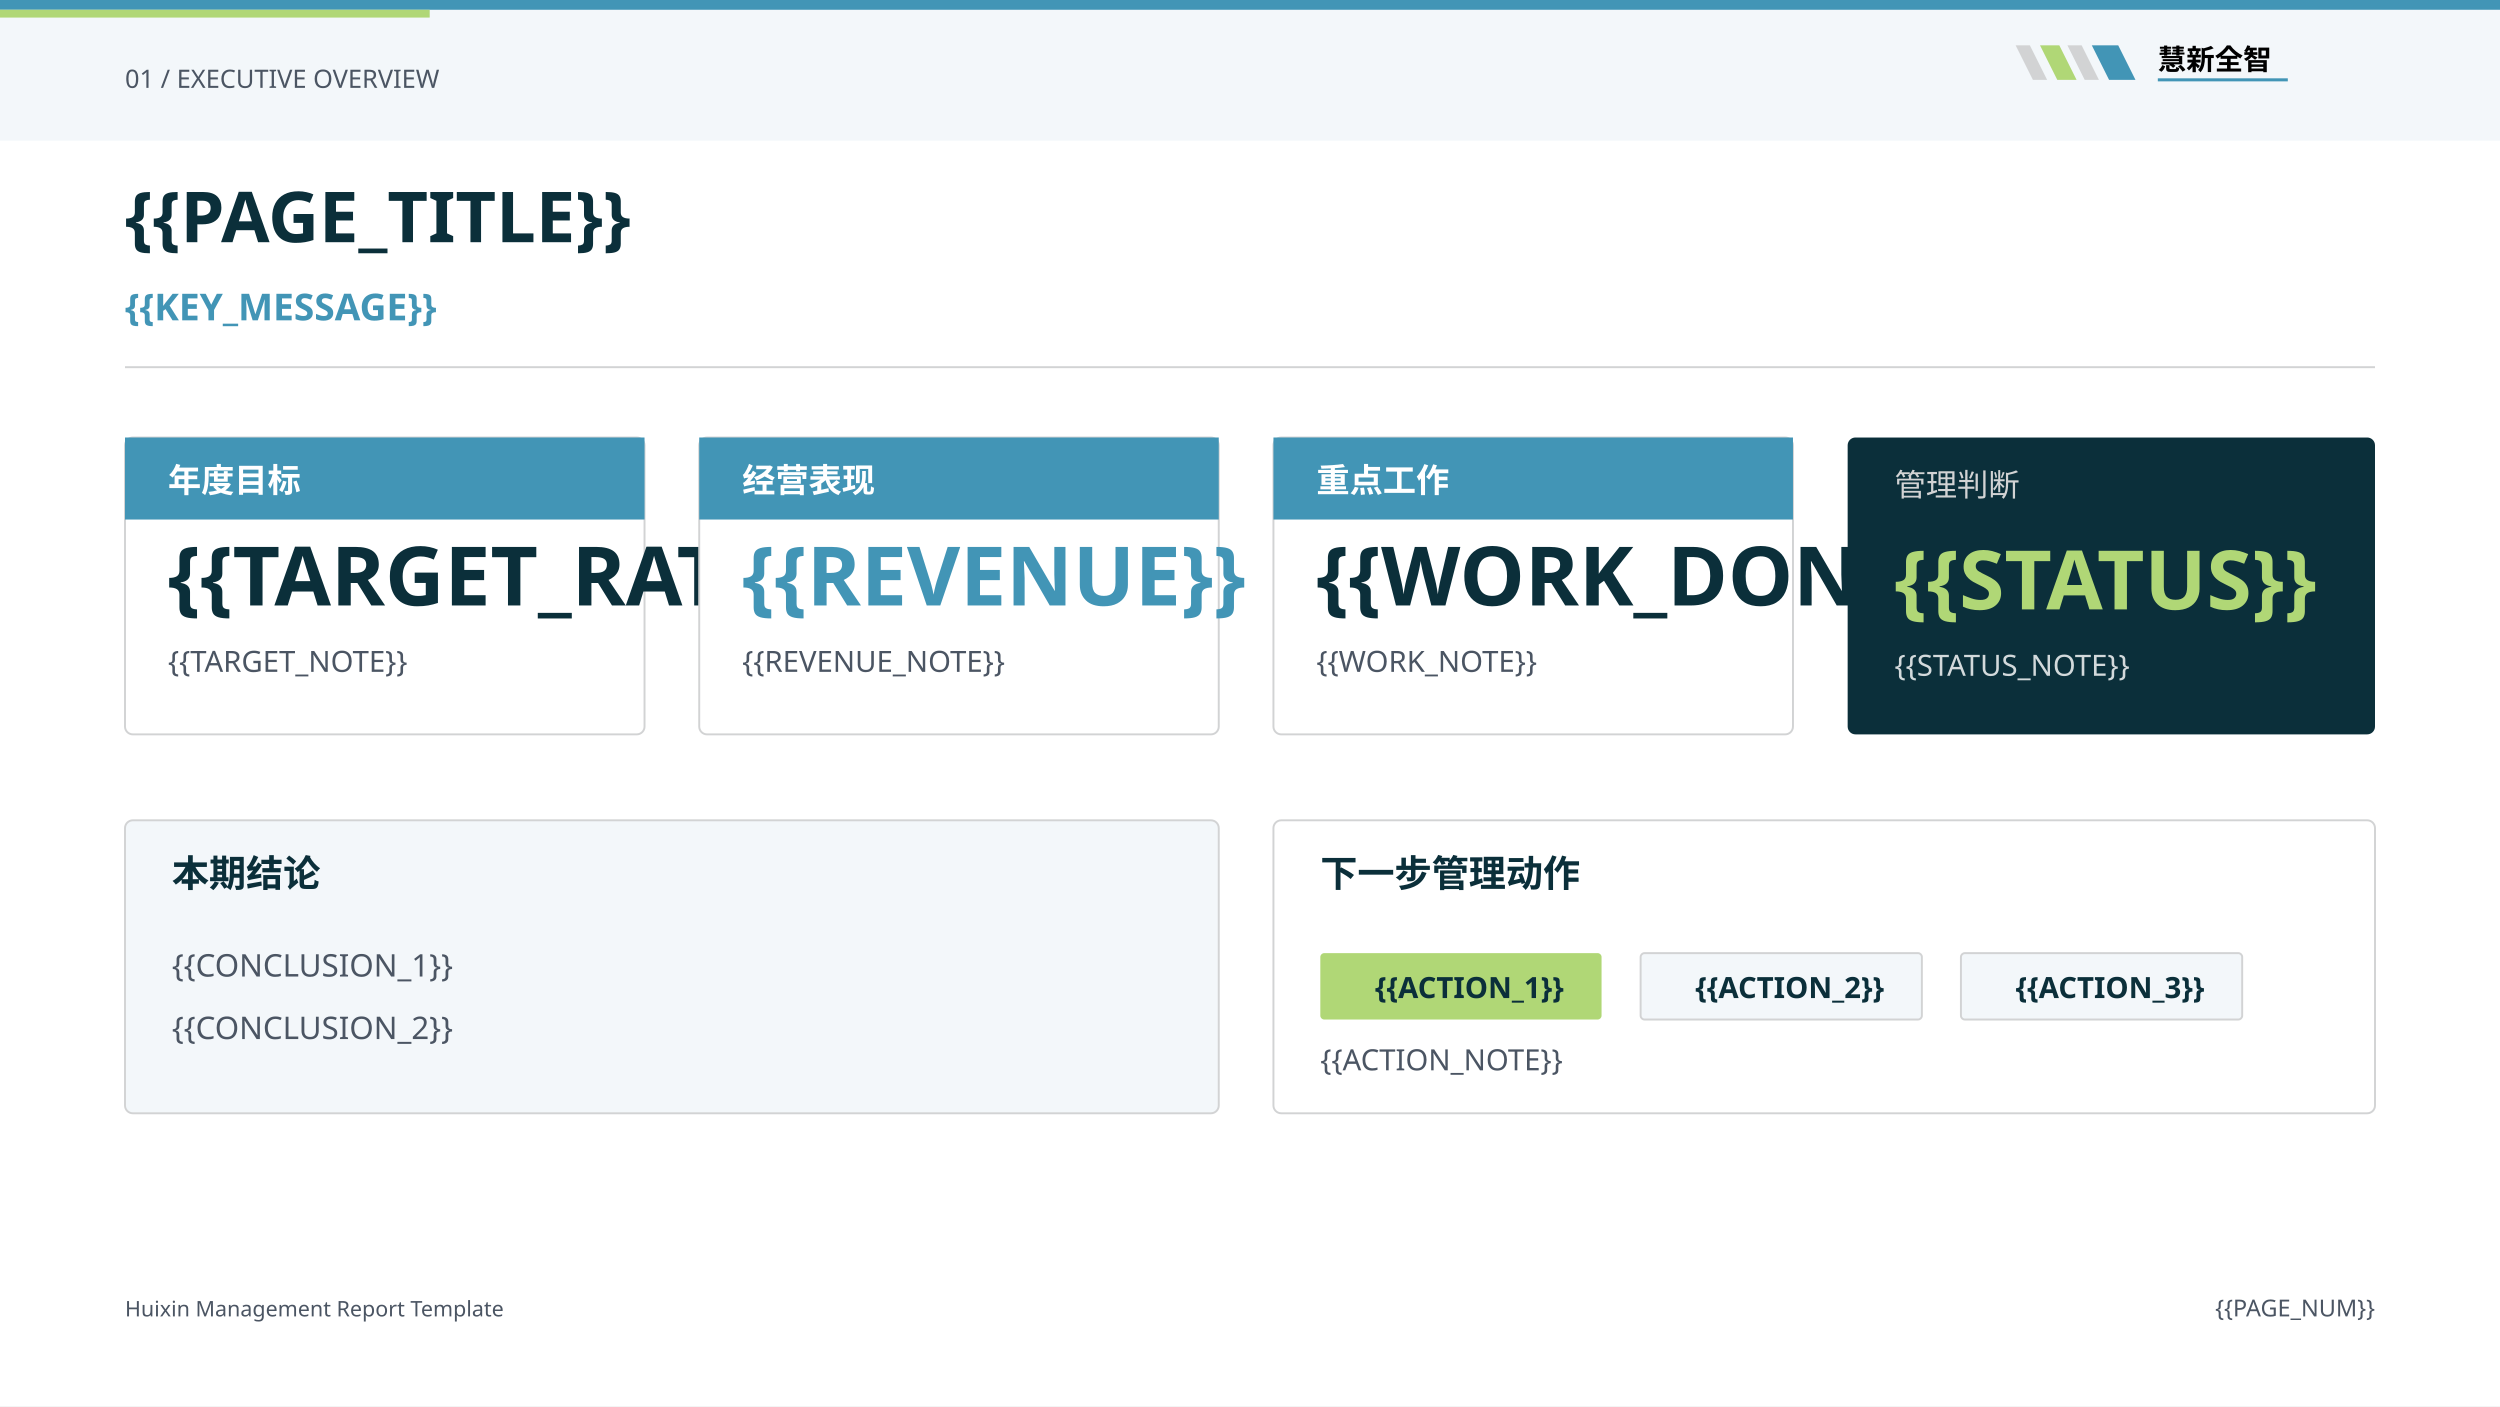
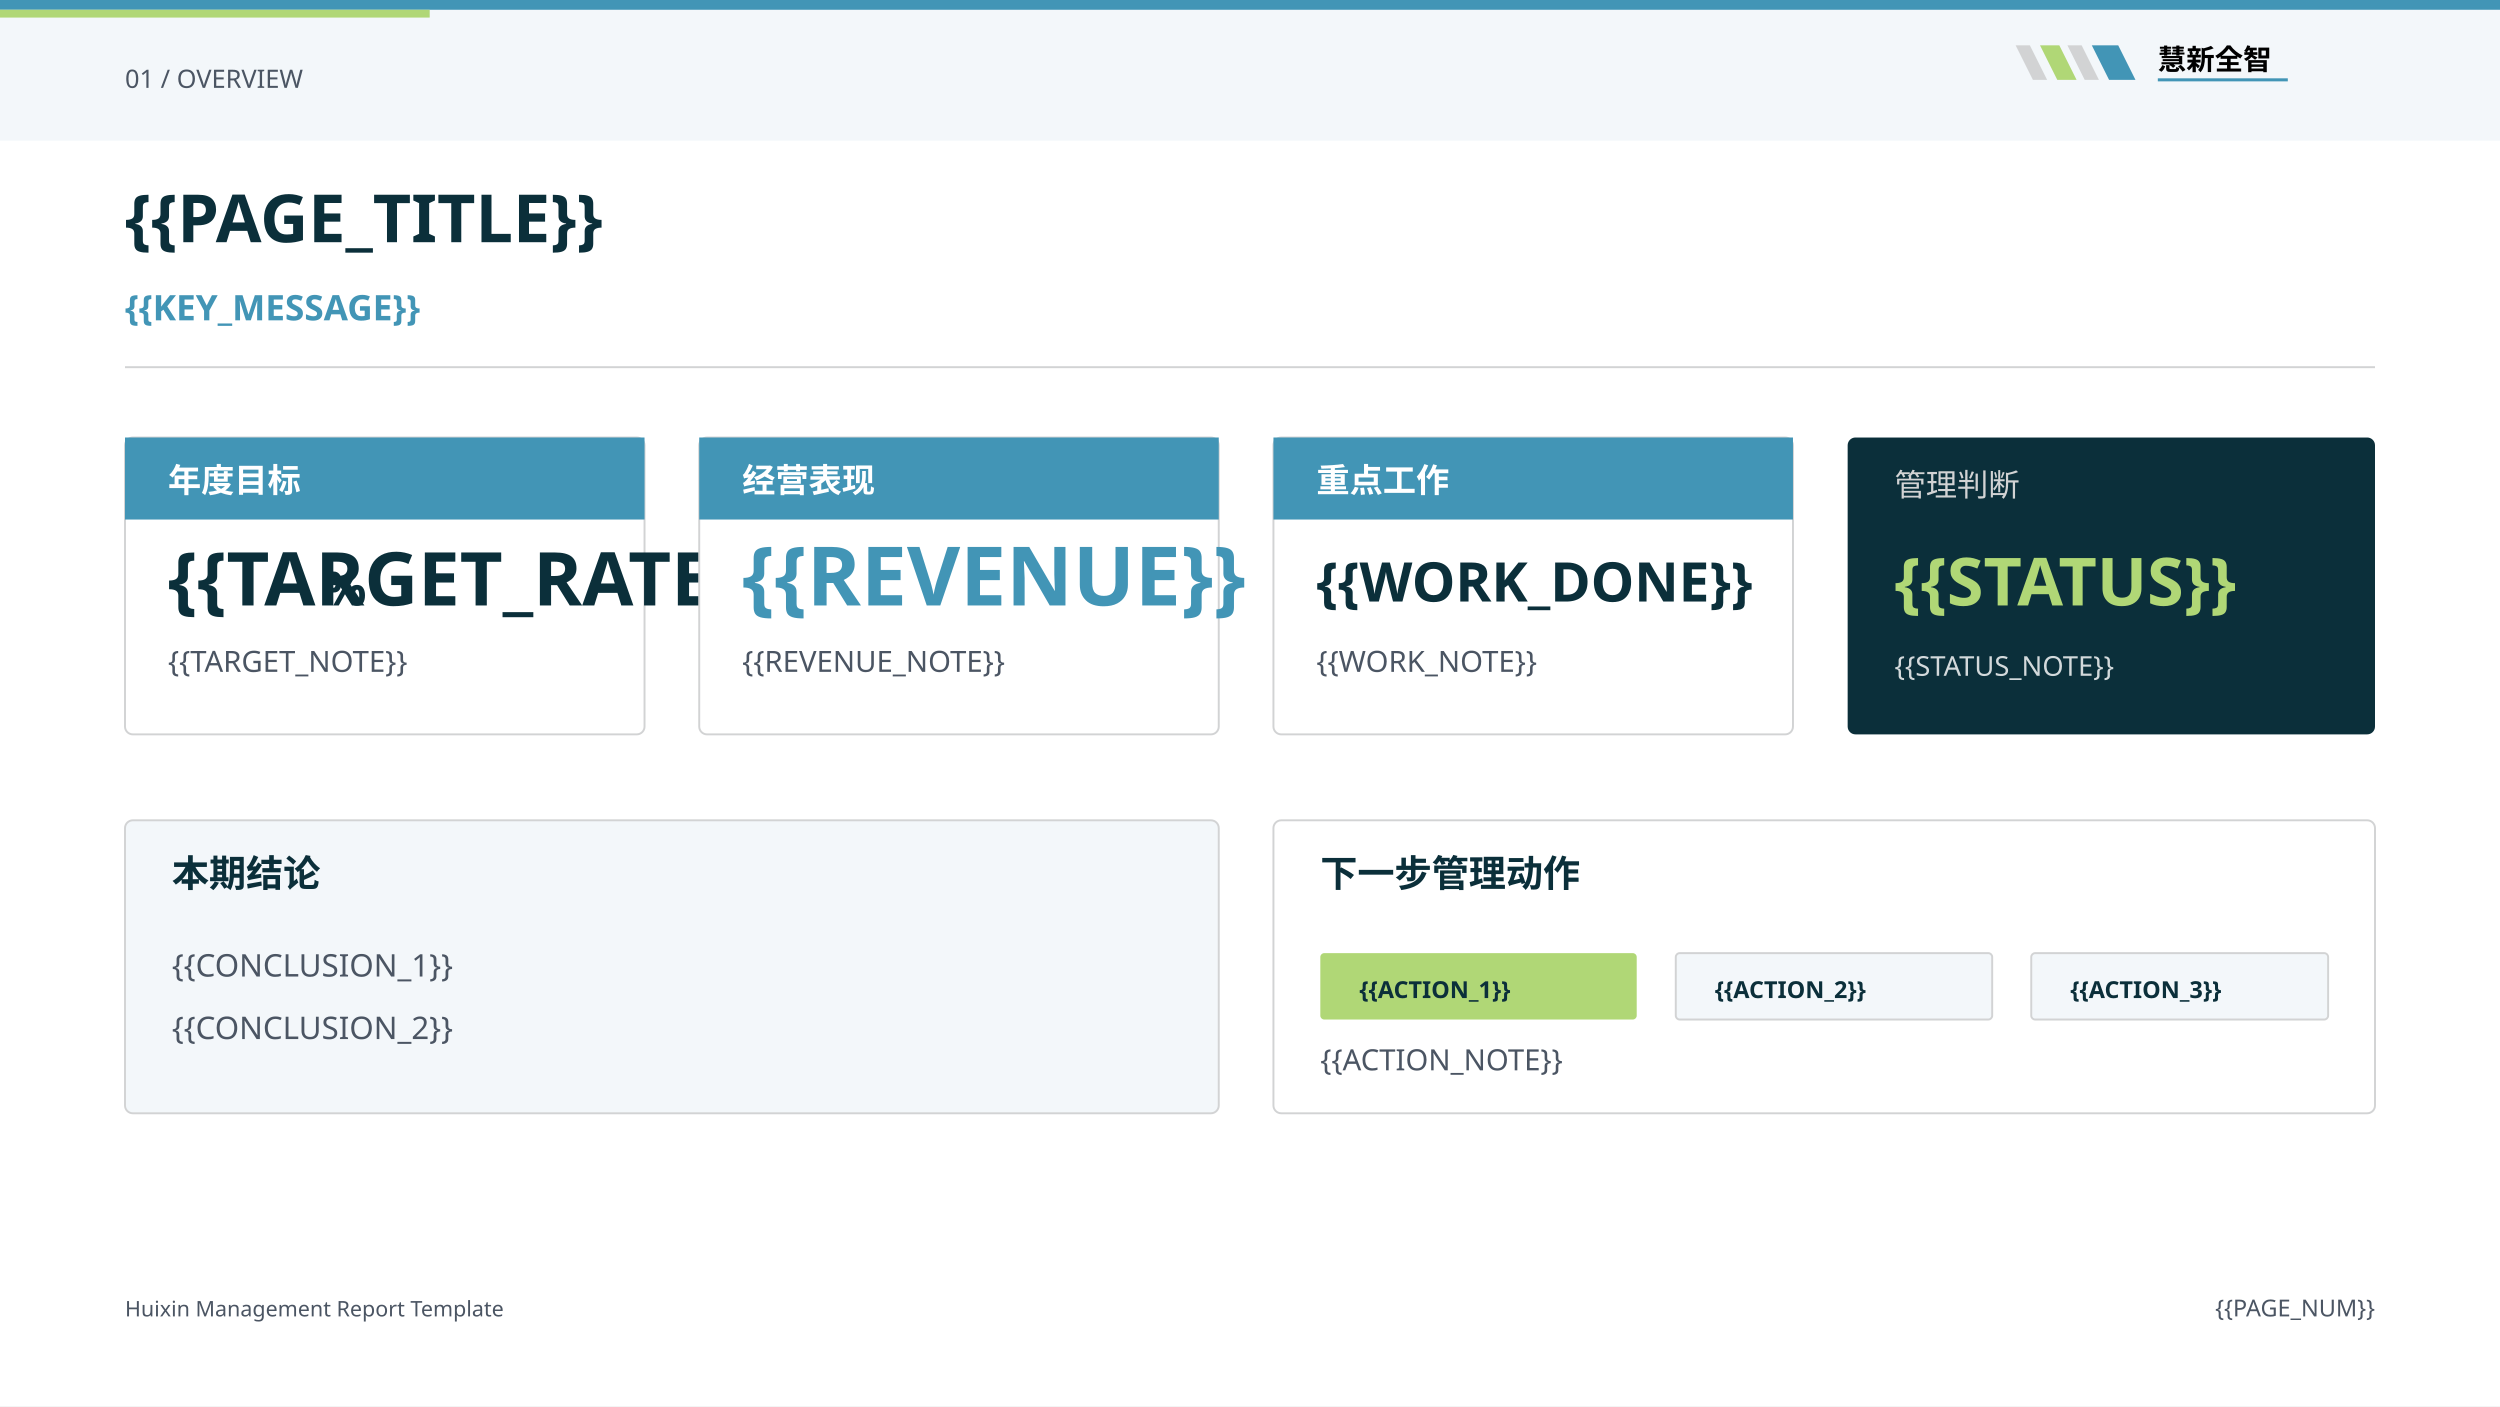
<svg xmlns="http://www.w3.org/2000/svg" viewBox="0 0 1280 720">
  <rect x="0" y="0" width="1280" height="720" fill="#FFFFFF" />
  <rect x="0" y="0" width="1280" height="72" fill="#F3F7FA" />
  <rect x="0" y="0" width="1280" height="5" fill="#4295B6" />
  <rect x="0" y="5" width="220" height="4" fill="#B0D776" />
-   <text x="64" y="45" fill="#4B5563" font-family="Microsoft YaHei" font-size="13">01 / EXECUTIVE OVERVIEW</text>
+   <text x="64" y="45" fill="#4B5563" font-family="Microsoft YaHei" font-size="13">01 / OVERVIEW</text>
  <g id="huixin-logo" transform="translate(1032 18) scale(0.52)">
    <polygon points="0,10 14,10 31,44 17,44" fill="#D2D3D4" />
    <polygon points="24,10 43,10 60,44 41,44" fill="#B0D776" />
    <polygon points="51,10 65,10 82,44 68,44" fill="#D2D3D4" />
    <polygon points="75,10 101,10 118,44 92,44" fill="#4295B6" />
    <text x="140" y="34" fill="#000000" font-family="Microsoft YaHei" font-size="28" font-weight="700">慧新全智</text>
    <line x1="140" y1="44" x2="268" y2="44" stroke="#4295B6" stroke-width="3" />
  </g>
-   <text x="64" y="124" fill="#0B2F3A" font-family="Microsoft YaHei" font-size="36" font-weight="700">{{PAGE_TITLE}}</text>
-   <text x="64" y="164" fill="#4295B6" font-family="Microsoft YaHei" font-size="19" font-weight="700">{{KEY_MESSAGE}}</text>
+   <text x="64" y="124" fill="#0B2F3A" font-family="Microsoft YaHei" font-size="34" font-weight="700">{{PAGE_TITLE}}</text>
+   <text x="64" y="164" fill="#4295B6" font-family="Microsoft YaHei" font-size="18" font-weight="700">{{KEY_MESSAGE}}</text>
  <line x1="64" y1="188" x2="1216" y2="188" stroke="#D2D3D4" stroke-width="1" />
  <rect x="64" y="224" width="266" height="152" rx="4" fill="#FFFFFF" stroke="#D2D3D4" stroke-width="1" />
  <rect x="64" y="224" width="266" height="42" fill="#4295B6" />
  <text x="86" y="252" fill="#FFFFFF" font-family="Microsoft YaHei" font-size="17" font-weight="700">年度目标</text>
-   <text x="86" y="310" fill="#0B2F3A" font-family="Microsoft YaHei" font-size="42" font-weight="700">{{TARGET_RATE}}</text>
+   <text x="86" y="310" fill="#0B2F3A" font-family="Microsoft YaHei" font-size="38" font-weight="700">{{TARGET_RATE}}</text>
+   <text x="166" y="310" fill="#0B2F3A" font-family="Microsoft YaHei" font-size="24" font-weight="700">%</text>
  <text x="86" y="344" fill="#4B5563" font-family="Microsoft YaHei" font-size="15">{{TARGET_NOTE}}</text>
  <rect x="358" y="224" width="266" height="152" rx="4" fill="#FFFFFF" stroke="#D2D3D4" stroke-width="1" />
  <rect x="358" y="224" width="266" height="42" fill="#4295B6" />
  <text x="380" y="252" fill="#FFFFFF" font-family="Microsoft YaHei" font-size="17" font-weight="700">经营表现</text>
  <text x="380" y="310" fill="#4295B6" font-family="Microsoft YaHei" font-size="42" font-weight="700">{{REVENUE}}</text>
  <text x="380" y="344" fill="#4B5563" font-family="Microsoft YaHei" font-size="15">{{REVENUE_NOTE}}</text>
  <rect x="652" y="224" width="266" height="152" rx="4" fill="#FFFFFF" stroke="#D2D3D4" stroke-width="1" />
  <rect x="652" y="224" width="266" height="42" fill="#4295B6" />
  <text x="674" y="252" fill="#FFFFFF" font-family="Microsoft YaHei" font-size="17" font-weight="700">重点工作</text>
-   <text x="674" y="310" fill="#0B2F3A" font-family="Microsoft YaHei" font-size="42" font-weight="700">{{WORK_DONE}}</text>
+   <text x="674" y="308" fill="#0B2F3A" font-family="Microsoft YaHei" font-size="28" font-weight="700">{{WORK_DONE}}</text>
  <text x="674" y="344" fill="#4B5563" font-family="Microsoft YaHei" font-size="15">{{WORK_NOTE}}</text>
  <rect x="946" y="224" width="270" height="152" rx="4" fill="#0B2F3A" />
  <text x="970" y="254" fill="#D2D3D4" font-family="Microsoft YaHei" font-size="16">管理判断</text>
-   <text x="970" y="312" fill="#B0D776" font-family="Microsoft YaHei" font-size="42" font-weight="700">{{STATUS}}</text>
-   <text x="970" y="346" fill="#FFFFFF" fill-opacity="0.82" font-family="Microsoft YaHei" font-size="15">{{STATUS_NOTE}}</text>
+   <text x="970" y="310" fill="#B0D776" font-family="Microsoft YaHei" font-size="34" font-weight="700">{{STATUS}}</text>
+   <text x="970" y="346" fill="#FFFFFF" fill-opacity="0.82" font-family="Microsoft YaHei" font-size="14">{{STATUS_NOTE}}</text>
  <rect x="64" y="420" width="560" height="150" rx="4" fill="#F3F7FA" stroke="#D2D3D4" stroke-width="1" />
  <text x="88" y="454" fill="#0B2F3A" font-family="Microsoft YaHei" font-size="19" font-weight="700">本期结论</text>
  <text x="88" y="500" fill="#4B5563" font-family="Microsoft YaHei" font-size="16">{{CONCLUSION_1}}</text>
  <text x="88" y="532" fill="#4B5563" font-family="Microsoft YaHei" font-size="16">{{CONCLUSION_2}}</text>
  <rect x="652" y="420" width="564" height="150" rx="4" fill="#FFFFFF" stroke="#D2D3D4" stroke-width="1" />
  <text x="676" y="454" fill="#0B2F3A" font-family="Microsoft YaHei" font-size="19" font-weight="700">下一步管理动作</text>
-   <rect x="676" y="488" width="144" height="34" rx="2" fill="#B0D776" />
-   <text x="704" y="511" fill="#0B2F3A" font-family="Microsoft YaHei" font-size="15" font-weight="700">{{ACTION_1}}</text>
-   <rect x="840" y="488" width="144" height="34" rx="2" fill="#F3F7FA" stroke="#D2D3D4" />
-   <text x="868" y="511" fill="#0B2F3A" font-family="Microsoft YaHei" font-size="15" font-weight="700">{{ACTION_2}}</text>
-   <rect x="1004" y="488" width="144" height="34" rx="2" fill="#F3F7FA" stroke="#D2D3D4" />
-   <text x="1032" y="511" fill="#0B2F3A" font-family="Microsoft YaHei" font-size="15" font-weight="700">{{ACTION_3}}</text>
+   <rect x="676" y="488" width="162" height="34" rx="2" fill="#B0D776" />
+   <text x="696" y="511" fill="#0B2F3A" font-family="Microsoft YaHei" font-size="12" font-weight="700">{{ACTION_1}}</text>
+   <rect x="858" y="488" width="162" height="34" rx="2" fill="#F3F7FA" stroke="#D2D3D4" />
+   <text x="878" y="511" fill="#0B2F3A" font-family="Microsoft YaHei" font-size="12" font-weight="700">{{ACTION_2}}</text>
+   <rect x="1040" y="488" width="152" height="34" rx="2" fill="#F3F7FA" stroke="#D2D3D4" />
+   <text x="1060" y="511" fill="#0B2F3A" font-family="Microsoft YaHei" font-size="12" font-weight="700">{{ACTION_3}}</text>
  <text x="676" y="548" fill="#4B5563" font-family="Microsoft YaHei" font-size="15">{{ACTION_NOTE}}</text>
  <text x="64" y="674" fill="#4B5563" font-family="Microsoft YaHei" font-size="11">Huixin Management Report Template</text>
  <text x="1216" y="674" text-anchor="end" fill="#4B5563" font-family="Microsoft YaHei" font-size="12">{{PAGE_NUM}}</text>
</svg>
